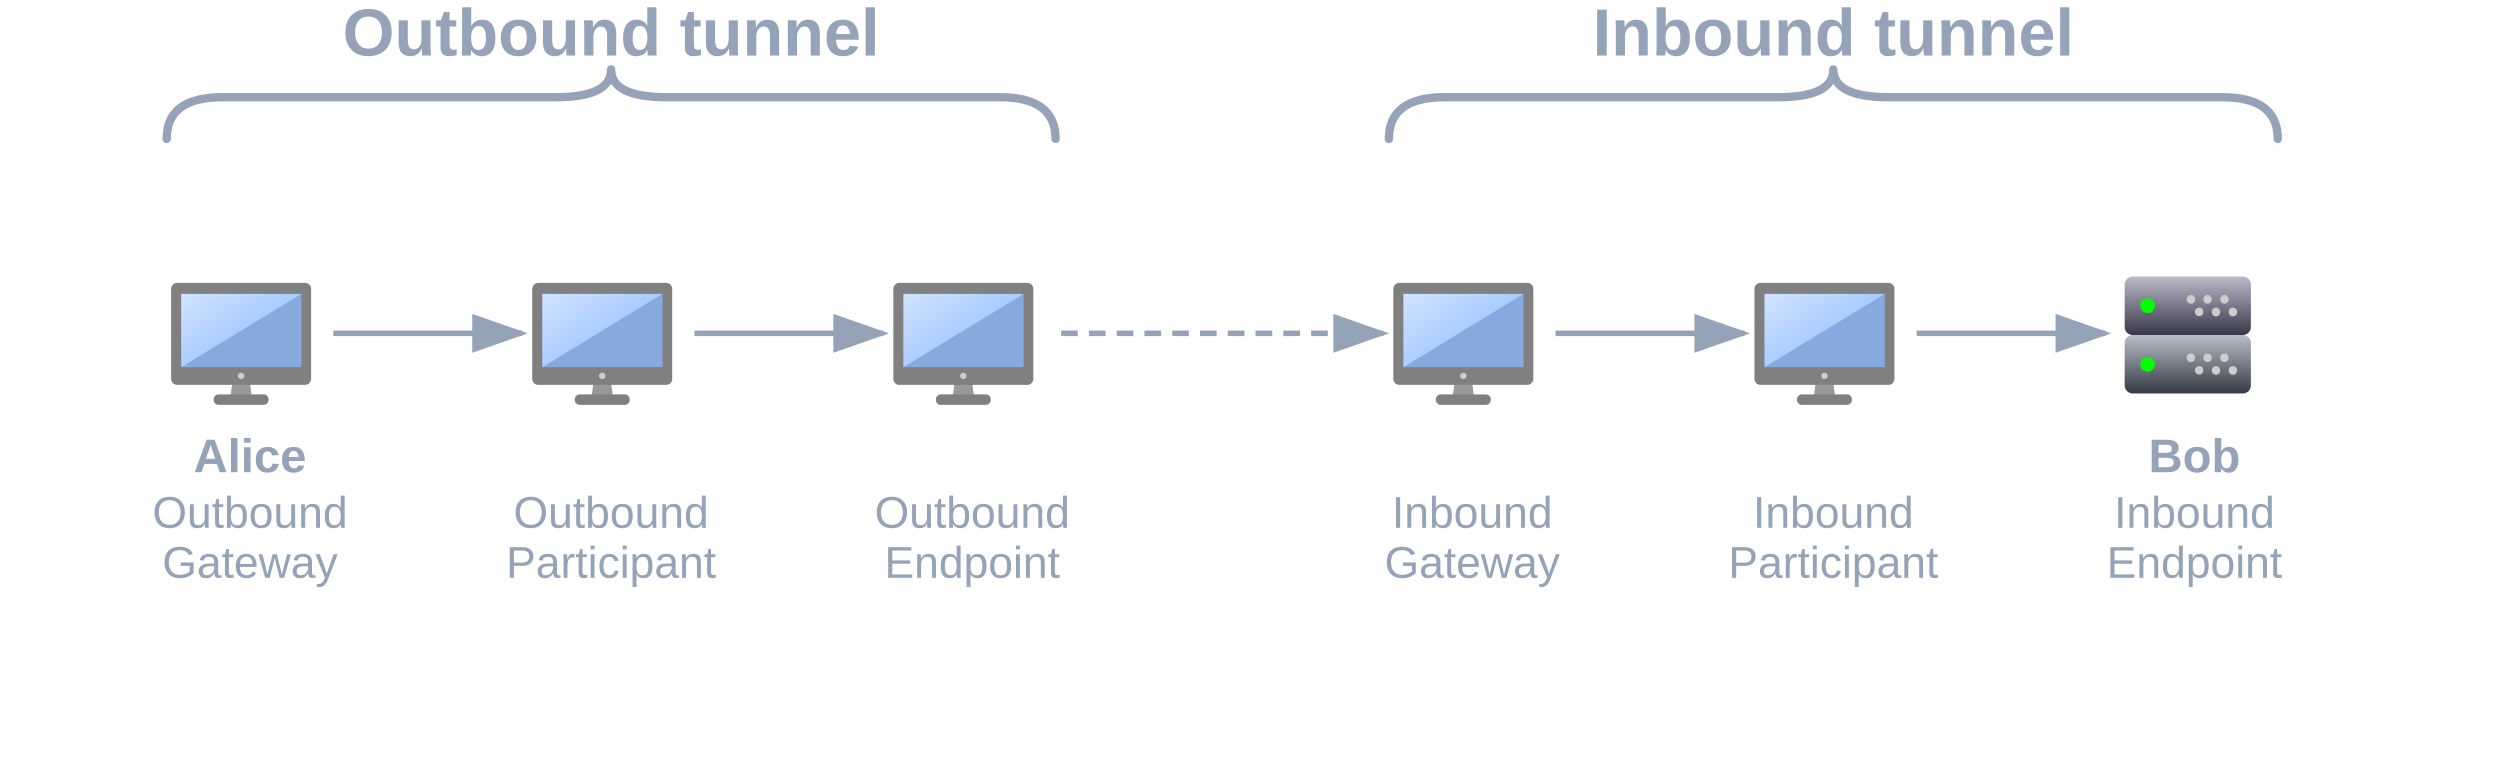
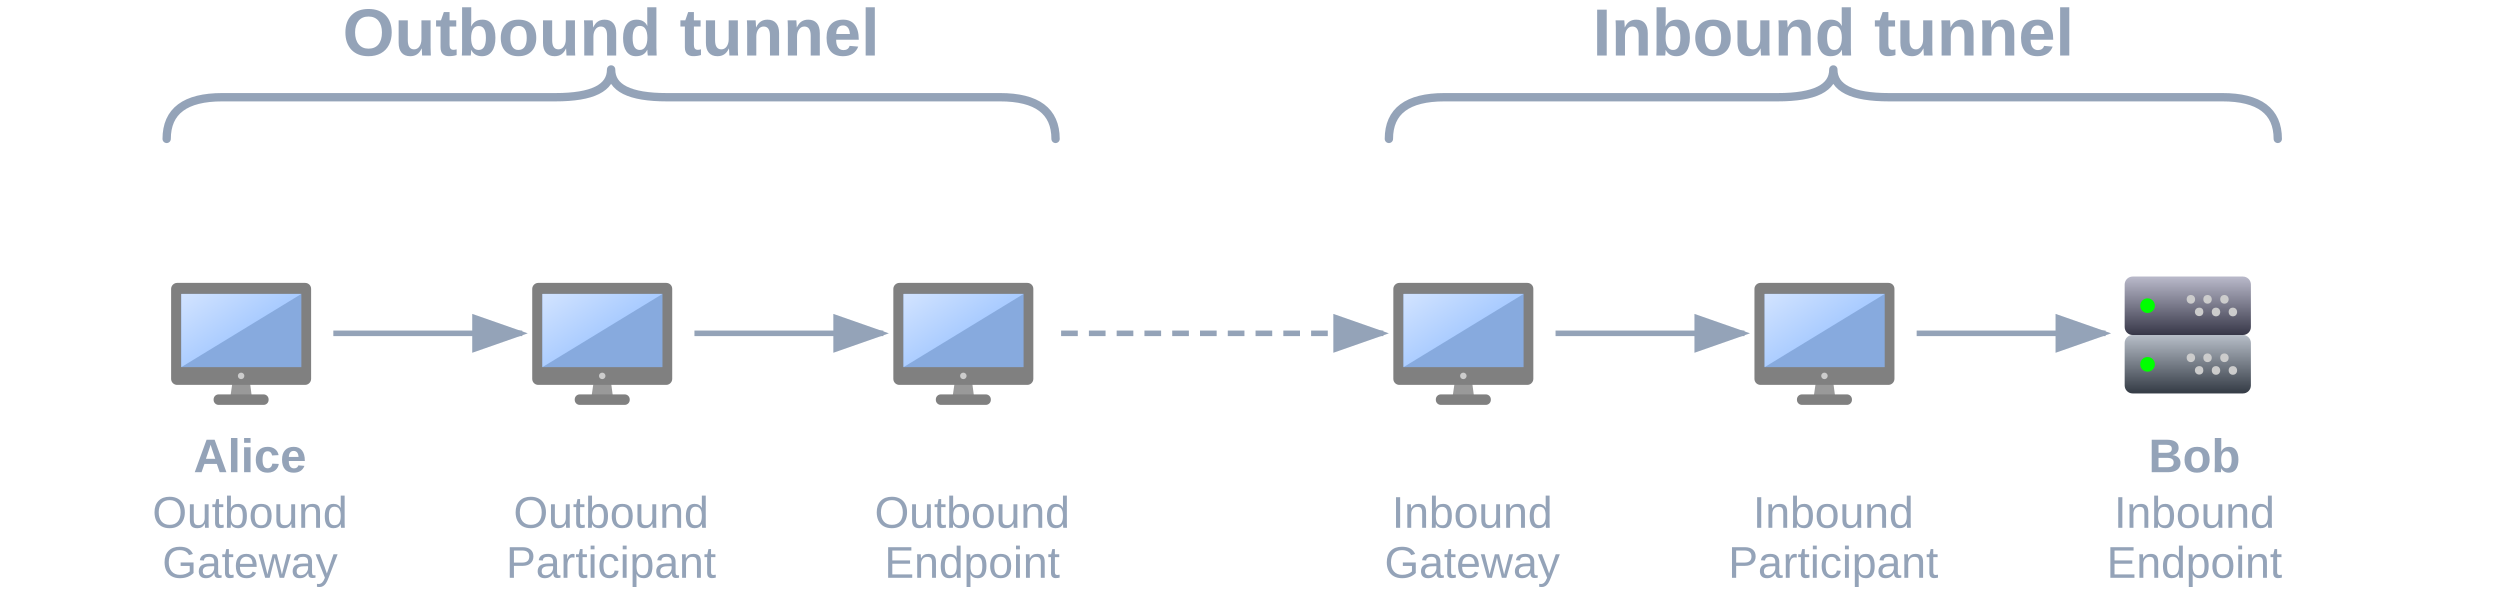
- <svg xmlns="http://www.w3.org/2000/svg" viewBox="0 0 900 280">
+ <svg xmlns="http://www.w3.org/2000/svg" viewBox="0 0 900 220">
  <defs>
    <style>
      .title { font-family: Arial, sans-serif; font-size: 24px; font-weight: bold; fill: #94a3b8; text-anchor: middle; }
      .label { font-family: Arial, sans-serif; font-size: 16px; font-weight: 500; fill: #94a3b8; text-anchor: middle; }
      .name { font-family: Arial, sans-serif; font-size: 17px; fill: #94a3b8; text-anchor: middle; font-weight: 600; }
      .brace { fill: none; stroke: #94a3b8; stroke-width: 3; stroke-linecap: round; stroke-linejoin: round; }
      .arrow { fill: none; stroke: #94a3b8; stroke-width: 2; }
      .dashed-arrow { fill: none; stroke: #94a3b8; stroke-width: 2; stroke-dasharray: 6,4; }
    </style>
    <linearGradient id="client-grad" x1="7.8" x2="23.1" y1="10.4" y2="33.3" gradientUnits="userSpaceOnUse">
      <stop offset="0" stop-color="#d5e5ff" />
      <stop offset="1" stop-color="#acf" />
    </linearGradient>
    <g id="client">
      <path fill="#999" d="M35.2 44.9l1 7.6h-8.4l1.1-7.6z" />
      <path fill="gray" d="M60 46c0 1.3-1.1 2.4-2.4 2.4H6.4A2.4 2.4 0 014 46V10c0-1.3 1.1-2.4 2.4-2.4h51.2c1.3 0 2.4 1 2.4 2.4zM23 52.2h18a2 2 45 012 2v.2a2 2 135 01-2 2H23a2 2 45 01-2-2v-.2a2 2 135 012-2z" />
      <circle cx="32" cy="44.8" r="1.3" fill="#ccc" />
      <path fill="#87aade" d="M8.1 12v29.3h48V12z" />
      <path fill="url(#client-grad)" d="M7.5 12.5v29l49-29z" transform="matrix(.98 0 0 1.01 .7 -.6)" />
    </g>
    <linearGradient id="server-grad-b" x1="27.2" x2="27.2" y1="6.3" y2="32" gradientUnits="userSpaceOnUse">
      <stop offset="0" stop-color="#b7b7c8" />
      <stop offset="1" stop-color="#373748" />
    </linearGradient>
    <linearGradient id="server-grad-a" x1="32.8" x2="32.8" y1="32" y2="57.6" gradientUnits="userSpaceOnUse">
      <stop offset="0" stop-color="#b7bec8" />
      <stop offset="1" stop-color="#373e48" />
    </linearGradient>
    <path id="server-dot" d="M50.4 42.2c0 1.2-.8 2-1.9 2s-1.9-.8-1.9-2 .8-1.9 1.9-1.9 1.9.8 1.9 2" />
    <g id="server">
      <path fill="url(#server-grad-a)" d="M56.8 58.3H7.2c-2 0-3.6-1.6-3.6-3.6V35.6c0-2 1.6-3.6 3.6-3.6h49.6c2 0 3.6 1.6 3.6 3.6v19.1c0 2-1.6 3.6-3.6 3.6" />
      <path fill="url(#server-grad-b)" d="M56.8 32H7.2c-2 0-3.6-1.6-3.6-3.6V9.3c0-2 1.6-3.6 3.6-3.6h49.6c2 0 3.6 1.6 3.6 3.6v19.1c0 2-1.6 3.6-3.6 3.6" />
      <g fill="#ccc">
        <use href="#server-dot" />
        <use href="#server-dot" x="-7.6" />
        <use href="#server-dot" x="3.8" y="5.7" />
        <use href="#server-dot" x="-3.8" y="5.7" />
        <use href="#server-dot" x="-15.1" />
        <path d="M39 47.9c0 1.1-.7 1.9-1.9 1.9-1 0-1.9-.8-1.9-1.9s.8-1.9 2-1.9 1.8.8 1.8 1.9" />
        <use href="#server-dot" y="-26.3" />
        <use href="#server-dot" x="-7.6" y="-26.3" />
        <use href="#server-dot" x="3.8" y="-20.6" />
        <use href="#server-dot" x="-3.8" y="-20.6" />
        <use href="#server-dot" x="-15.1" y="-26.3" />
        <path d="M39 21.6c0 1.1-.7 1.9-1.9 1.9-1 0-1.9-.8-1.9-1.9s.8-1.9 2-1.9 1.8.8 1.8 1.9" />
      </g>
      <g fill="#0f0">
        <circle cx="13.9" cy="45.2" r="3.3" />
        <circle cx="13.9" cy="18.8" r="3.3" />
      </g>
    </g>
    <marker id="arrowhead" markerWidth="10" markerHeight="7" refX="9" refY="3.5" orient="auto">
      <polygon points="0 0, 10 3.5, 0 7" fill="#94a3b8" />
    </marker>
  </defs>
  <path class="brace" d="M 60 50 Q 60 35, 80 35 L 200 35 Q 220 35, 220 25 Q 220 35, 240 35 L 360 35 Q 380 35, 380 50" />
  <path class="brace" d="M 500 50 Q 500 35, 520 35 L 640 35 Q 660 35, 660 25 Q 660 35, 680 35 L 800 35 Q 820 35, 820 50" />
  <text x="220" y="20" class="title">Outbound tunnel</text>
  <text x="660" y="20" class="title">Inbound tunnel</text>
  <g transform="translate(58, 95) scale(0.9)">
    <use href="#client" />
  </g>
  <text x="90" y="170" class="name">Alice</text>
  <text x="90" y="190" class="label">Outbound</text>
  <text x="90" y="208" class="label">Gateway</text>
  <g transform="translate(188, 95) scale(0.9)">
    <use href="#client" />
  </g>
  <text x="220" y="190" class="label">Outbound</text>
  <text x="220" y="208" class="label">Participant</text>
  <g transform="translate(318, 95) scale(0.9)">
    <use href="#client" />
  </g>
  <text x="350" y="190" class="label">Outbound</text>
  <text x="350" y="208" class="label">Endpoint</text>
  <g transform="translate(498, 95) scale(0.9)">
    <use href="#client" />
  </g>
  <text x="530" y="190" class="label">Inbound</text>
  <text x="530" y="208" class="label">Gateway</text>
  <g transform="translate(628, 95) scale(0.9)">
    <use href="#client" />
  </g>
  <text x="660" y="190" class="label">Inbound</text>
  <text x="660" y="208" class="label">Participant</text>
  <g transform="translate(762, 95) scale(0.8)">
    <use href="#server" />
  </g>
  <text x="790" y="170" class="name">Bob</text>
  <text x="790" y="190" class="label">Inbound</text>
  <text x="790" y="208" class="label">Endpoint</text>
  <line x1="120" y1="120" x2="188" y2="120" class="arrow" marker-end="url(#arrowhead)" />
  <line x1="250" y1="120" x2="318" y2="120" class="arrow" marker-end="url(#arrowhead)" />
  <line x1="382" y1="120" x2="498" y2="120" class="dashed-arrow" marker-end="url(#arrowhead)" />
  <line x1="560" y1="120" x2="628" y2="120" class="arrow" marker-end="url(#arrowhead)" />
  <line x1="690" y1="120" x2="758" y2="120" class="arrow" marker-end="url(#arrowhead)" />
</svg>
